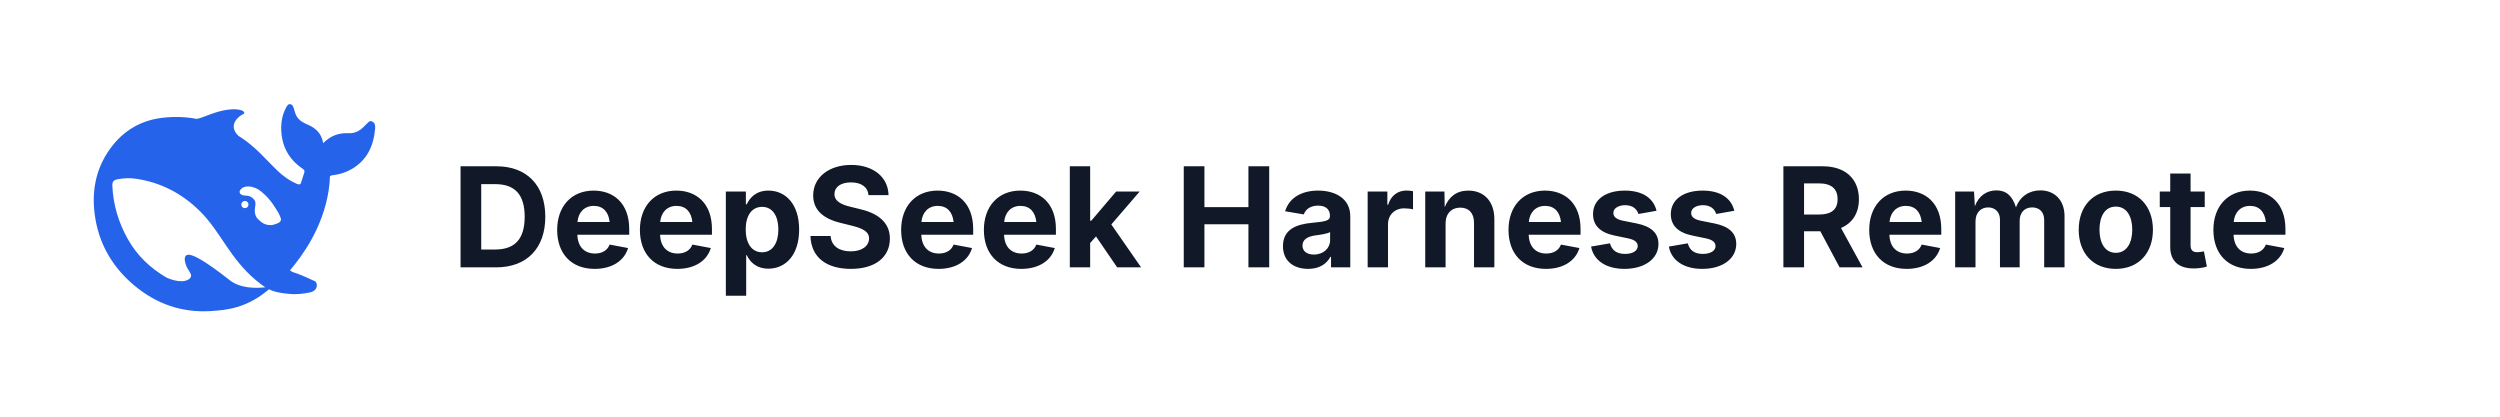
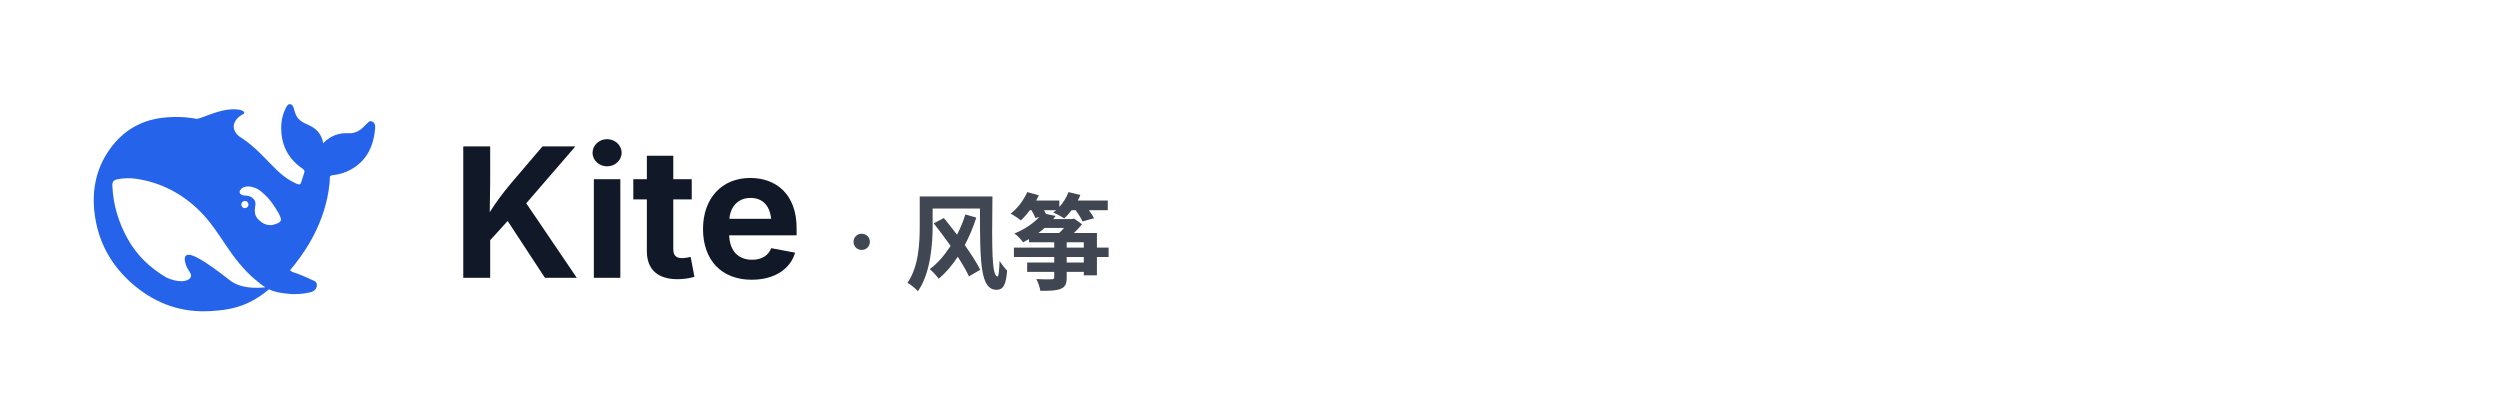
<svg xmlns="http://www.w3.org/2000/svg" viewBox="0 0 720 120" role="img" aria-labelledby="title">
  <style>
    .wordmark { fill: #111827; }
    @media (prefers-color-scheme: dark) {
      .wordmark { fill: #f0f6fc; }
    }
  </style>
  <g transform="translate(27 30) scale(3.5)" fill="#2563eb">
    <path d="M22.917 1.43C22.671 1.31 22.566 1.539 22.422 1.655C22.373 1.693 22.332 1.742 22.29 1.787C21.932 2.17 21.513 2.421 20.966 2.391C20.166 2.346 19.483 2.598 18.879 3.21C18.75 2.455 18.324 2.005 17.675 1.716C17.335 1.566 16.992 1.415 16.754 1.089C16.588 0.856 16.542 0.597 16.459 0.342C16.406 0.188 16.354 0.03 16.176 0.004C15.984 -0.026 15.908 0.135 15.833 0.27C15.531 0.822 15.414 1.43 15.425 2.046C15.452 3.432 16.037 4.535 17.199 5.32C17.331 5.41 17.365 5.5 17.324 5.632C17.244 5.902 17.15 6.165 17.067 6.435C17.014 6.608 16.935 6.646 16.75 6.57C16.112 6.304 15.561 5.909 15.074 5.433C14.248 4.633 13.5 3.751 12.568 3.06C12.349 2.898 12.13 2.748 11.903 2.605C10.952 1.682 12.028 0.923 12.277 0.833C12.537 0.739 12.367 0.416 11.526 0.42C10.684 0.424 9.914 0.706 8.933 1.081C8.789 1.138 8.638 1.179 8.484 1.213C7.593 1.044 6.668 1.006 5.702 1.115C3.883 1.318 2.43 2.178 1.362 3.646C0.079 5.41 -0.223 7.415 0.147 9.506C0.535 11.71 1.66 13.535 3.389 14.962C5.181 16.441 7.246 17.166 9.601 17.027C11.032 16.944 12.624 16.753 14.421 15.232C14.874 15.458 15.35 15.548 16.138 15.615C16.746 15.672 17.331 15.585 17.784 15.491C18.493 15.341 18.444 14.684 18.188 14.564C16.108 13.595 16.565 13.989 16.15 13.67C17.206 12.42 18.82 10.198 19.318 7.172C19.367 6.838 19.43 6.368 19.422 6.097C19.418 5.932 19.456 5.868 19.645 5.849C20.166 5.789 20.671 5.647 21.136 5.391C22.483 4.655 23.027 3.446 23.155 1.997C23.174 1.776 23.151 1.547 22.917 1.43ZM11.175 14.474C9.159 12.889 8.182 12.367 7.778 12.39C7.401 12.412 7.469 12.845 7.552 13.126C7.639 13.404 7.752 13.595 7.91 13.84C8.02 14.001 8.095 14.241 7.801 14.422C7.152 14.823 6.023 14.287 5.97 14.26C4.657 13.486 3.559 12.466 2.785 11.069C2.037 9.725 1.603 8.283 1.532 6.744C1.513 6.372 1.622 6.241 1.992 6.173C2.479 6.083 2.981 6.064 3.468 6.136C5.525 6.436 7.276 7.356 8.744 8.813C9.582 9.642 10.216 10.634 10.869 11.602C11.563 12.631 12.31 13.611 13.262 14.415C13.598 14.696 13.866 14.91 14.123 15.068C13.349 15.155 12.058 15.173 11.175 14.475L11.175 14.474ZM12.141 8.26C12.141 8.095 12.273 7.963 12.439 7.963C12.476 7.963 12.511 7.971 12.541 7.982C12.582 7.997 12.62 8.019 12.65 8.053C12.704 8.106 12.733 8.181 12.733 8.26C12.733 8.425 12.601 8.556 12.435 8.556C12.27 8.556 12.141 8.425 12.141 8.26ZM15.142 9.799C14.949 9.878 14.757 9.945 14.572 9.953C14.284 9.968 13.972 9.851 13.802 9.709C13.537 9.487 13.348 9.363 13.27 8.977C13.236 8.812 13.255 8.556 13.284 8.41C13.352 8.094 13.277 7.892 13.055 7.708C12.873 7.558 12.643 7.516 12.39 7.516C12.296 7.516 12.209 7.475 12.145 7.441C12.039 7.389 11.952 7.257 12.035 7.096C12.062 7.043 12.19 6.916 12.22 6.893C12.563 6.698 12.96 6.762 13.326 6.908C13.665 7.047 13.922 7.302 14.292 7.663C14.669 8.098 14.738 8.218 14.953 8.545C15.123 8.801 15.277 9.063 15.383 9.364C15.447 9.551 15.364 9.705 15.142 9.799Z" />
  </g>
-   <text class="wordmark" x="130" y="77" font-family="-apple-system, BlinkMacSystemFont, 'Segoe UI', sans-serif" font-size="40" font-weight="700">DeepSeek Harness Remote</text>
+   <text class="wordmark" x="130" y="80" font-family="-apple-system, BlinkMacSystemFont, 'Segoe UI', sans-serif" font-size="52" font-weight="700">Kite<tspan font-size="30" dx="12" font-weight="600" fill-opacity="0.8">· 风筝</tspan>
+   </text>
</svg>
